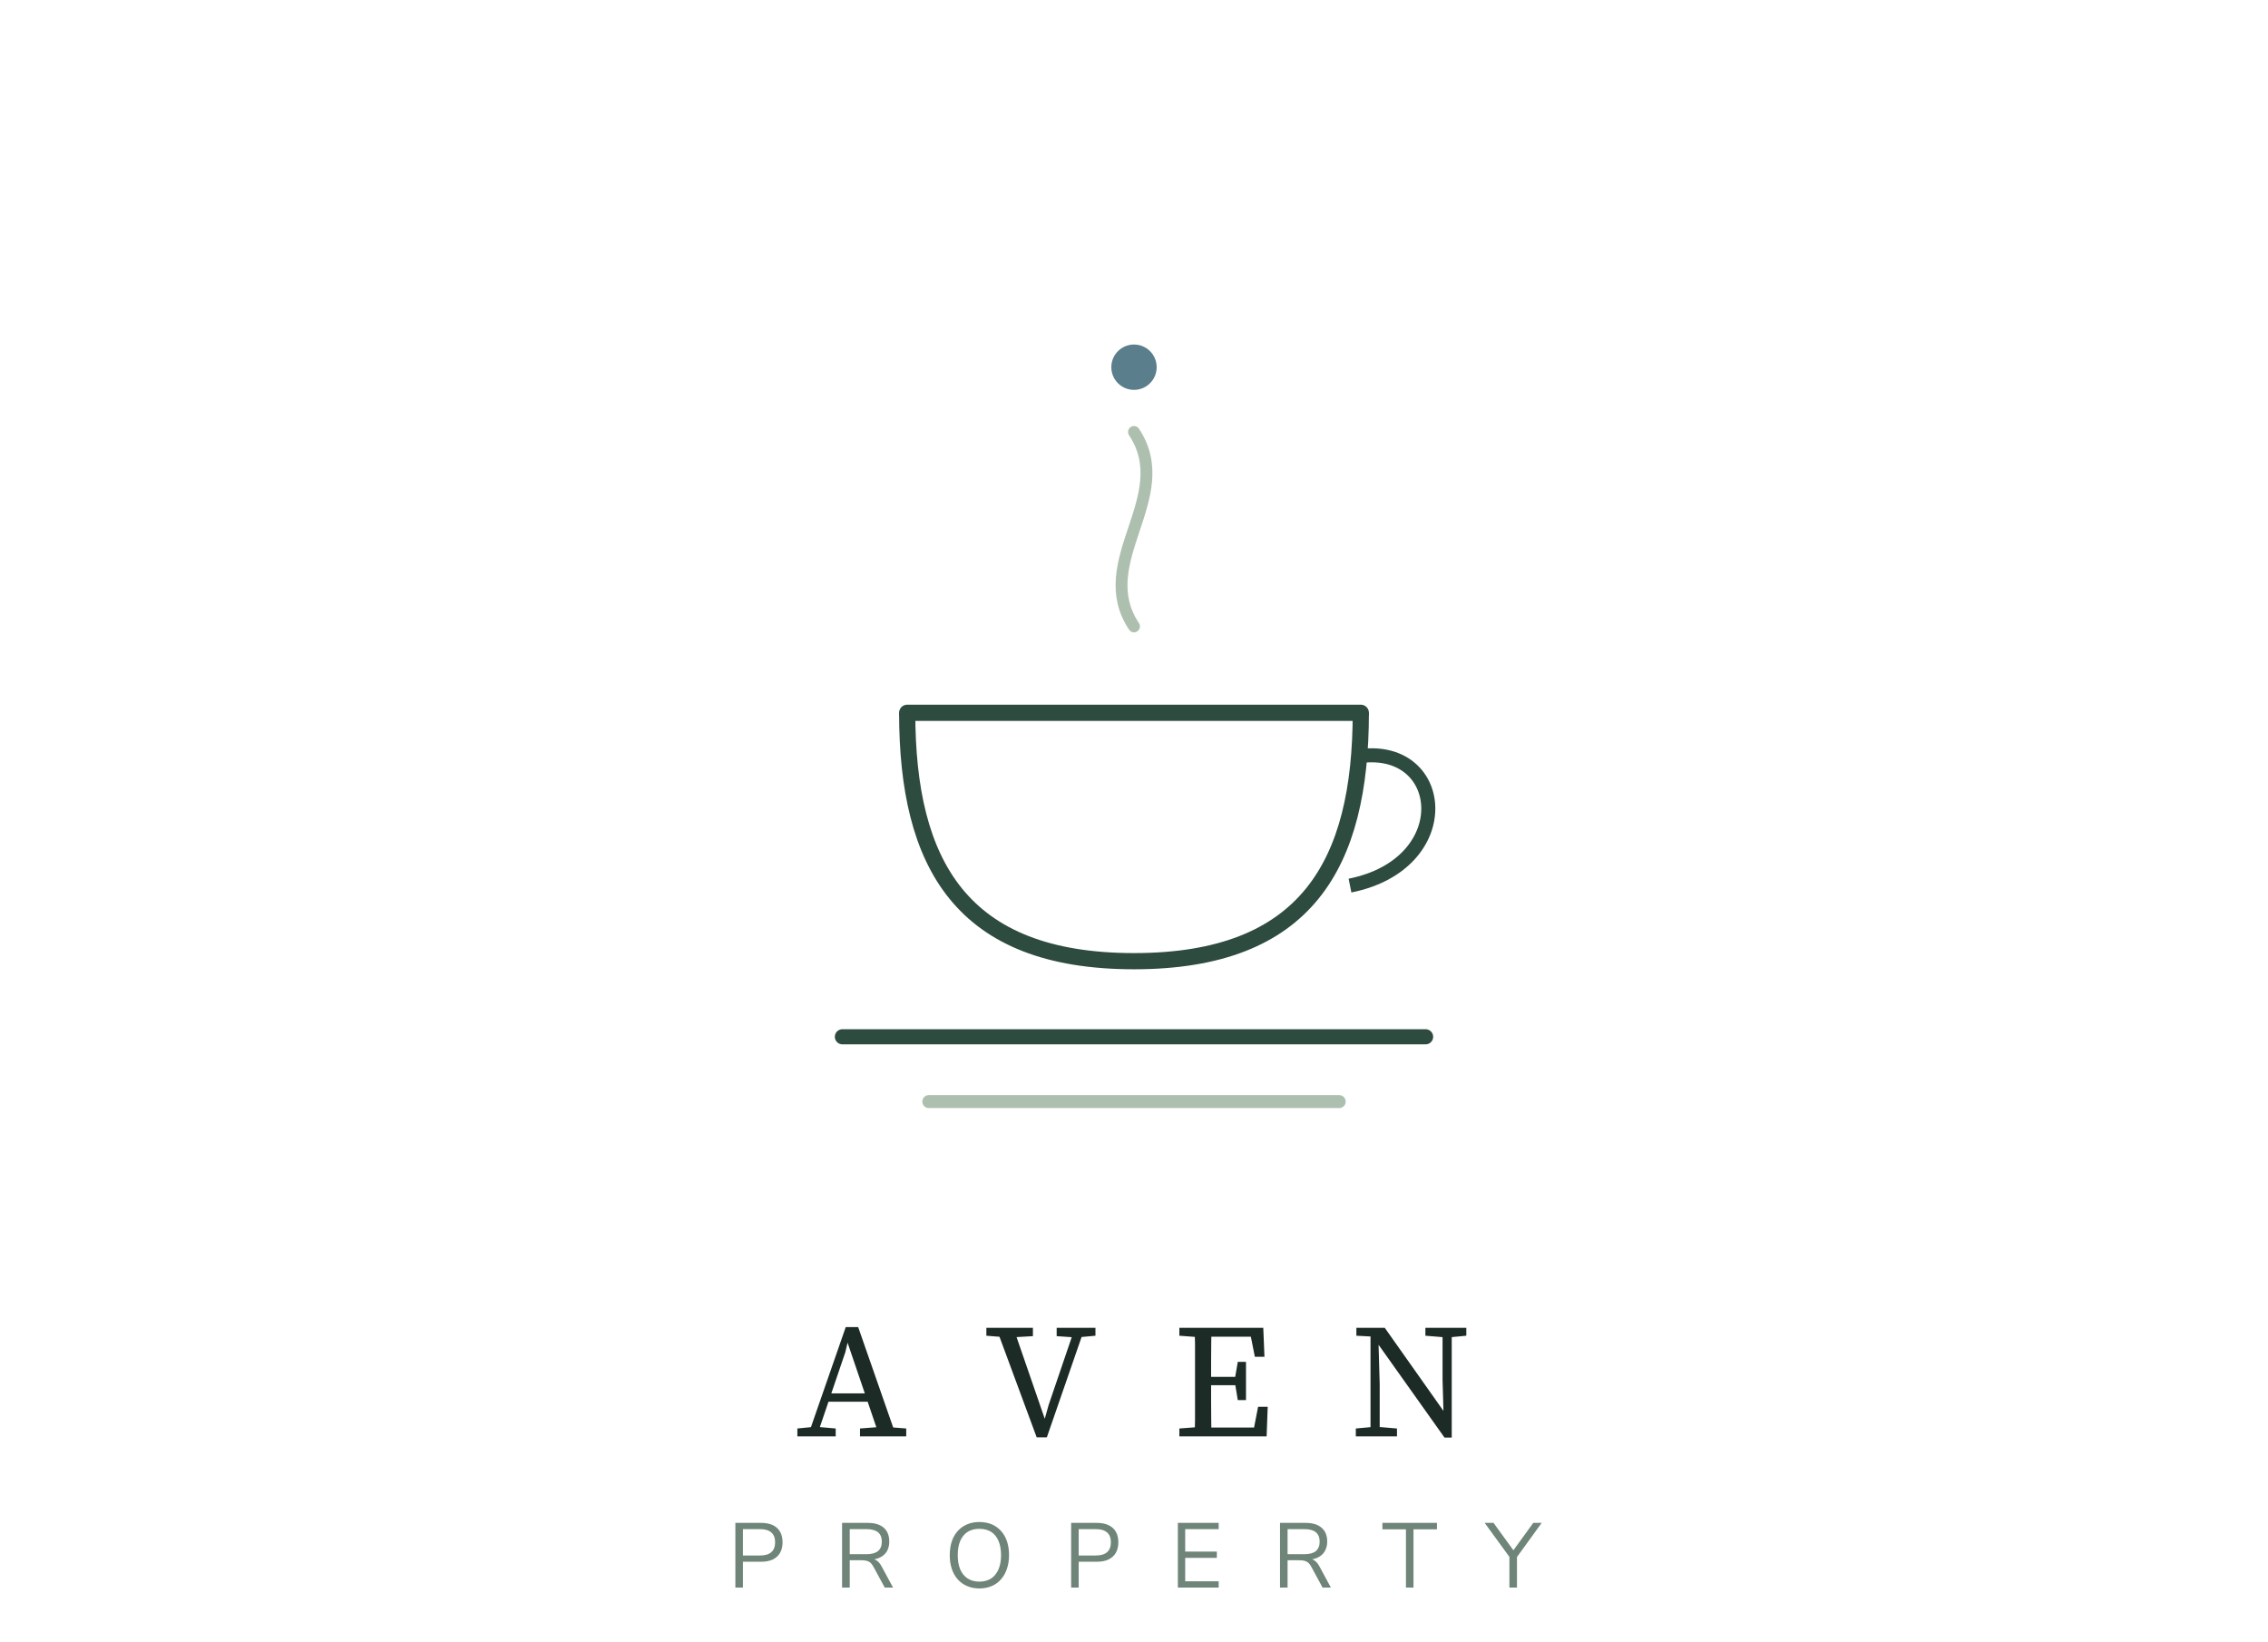
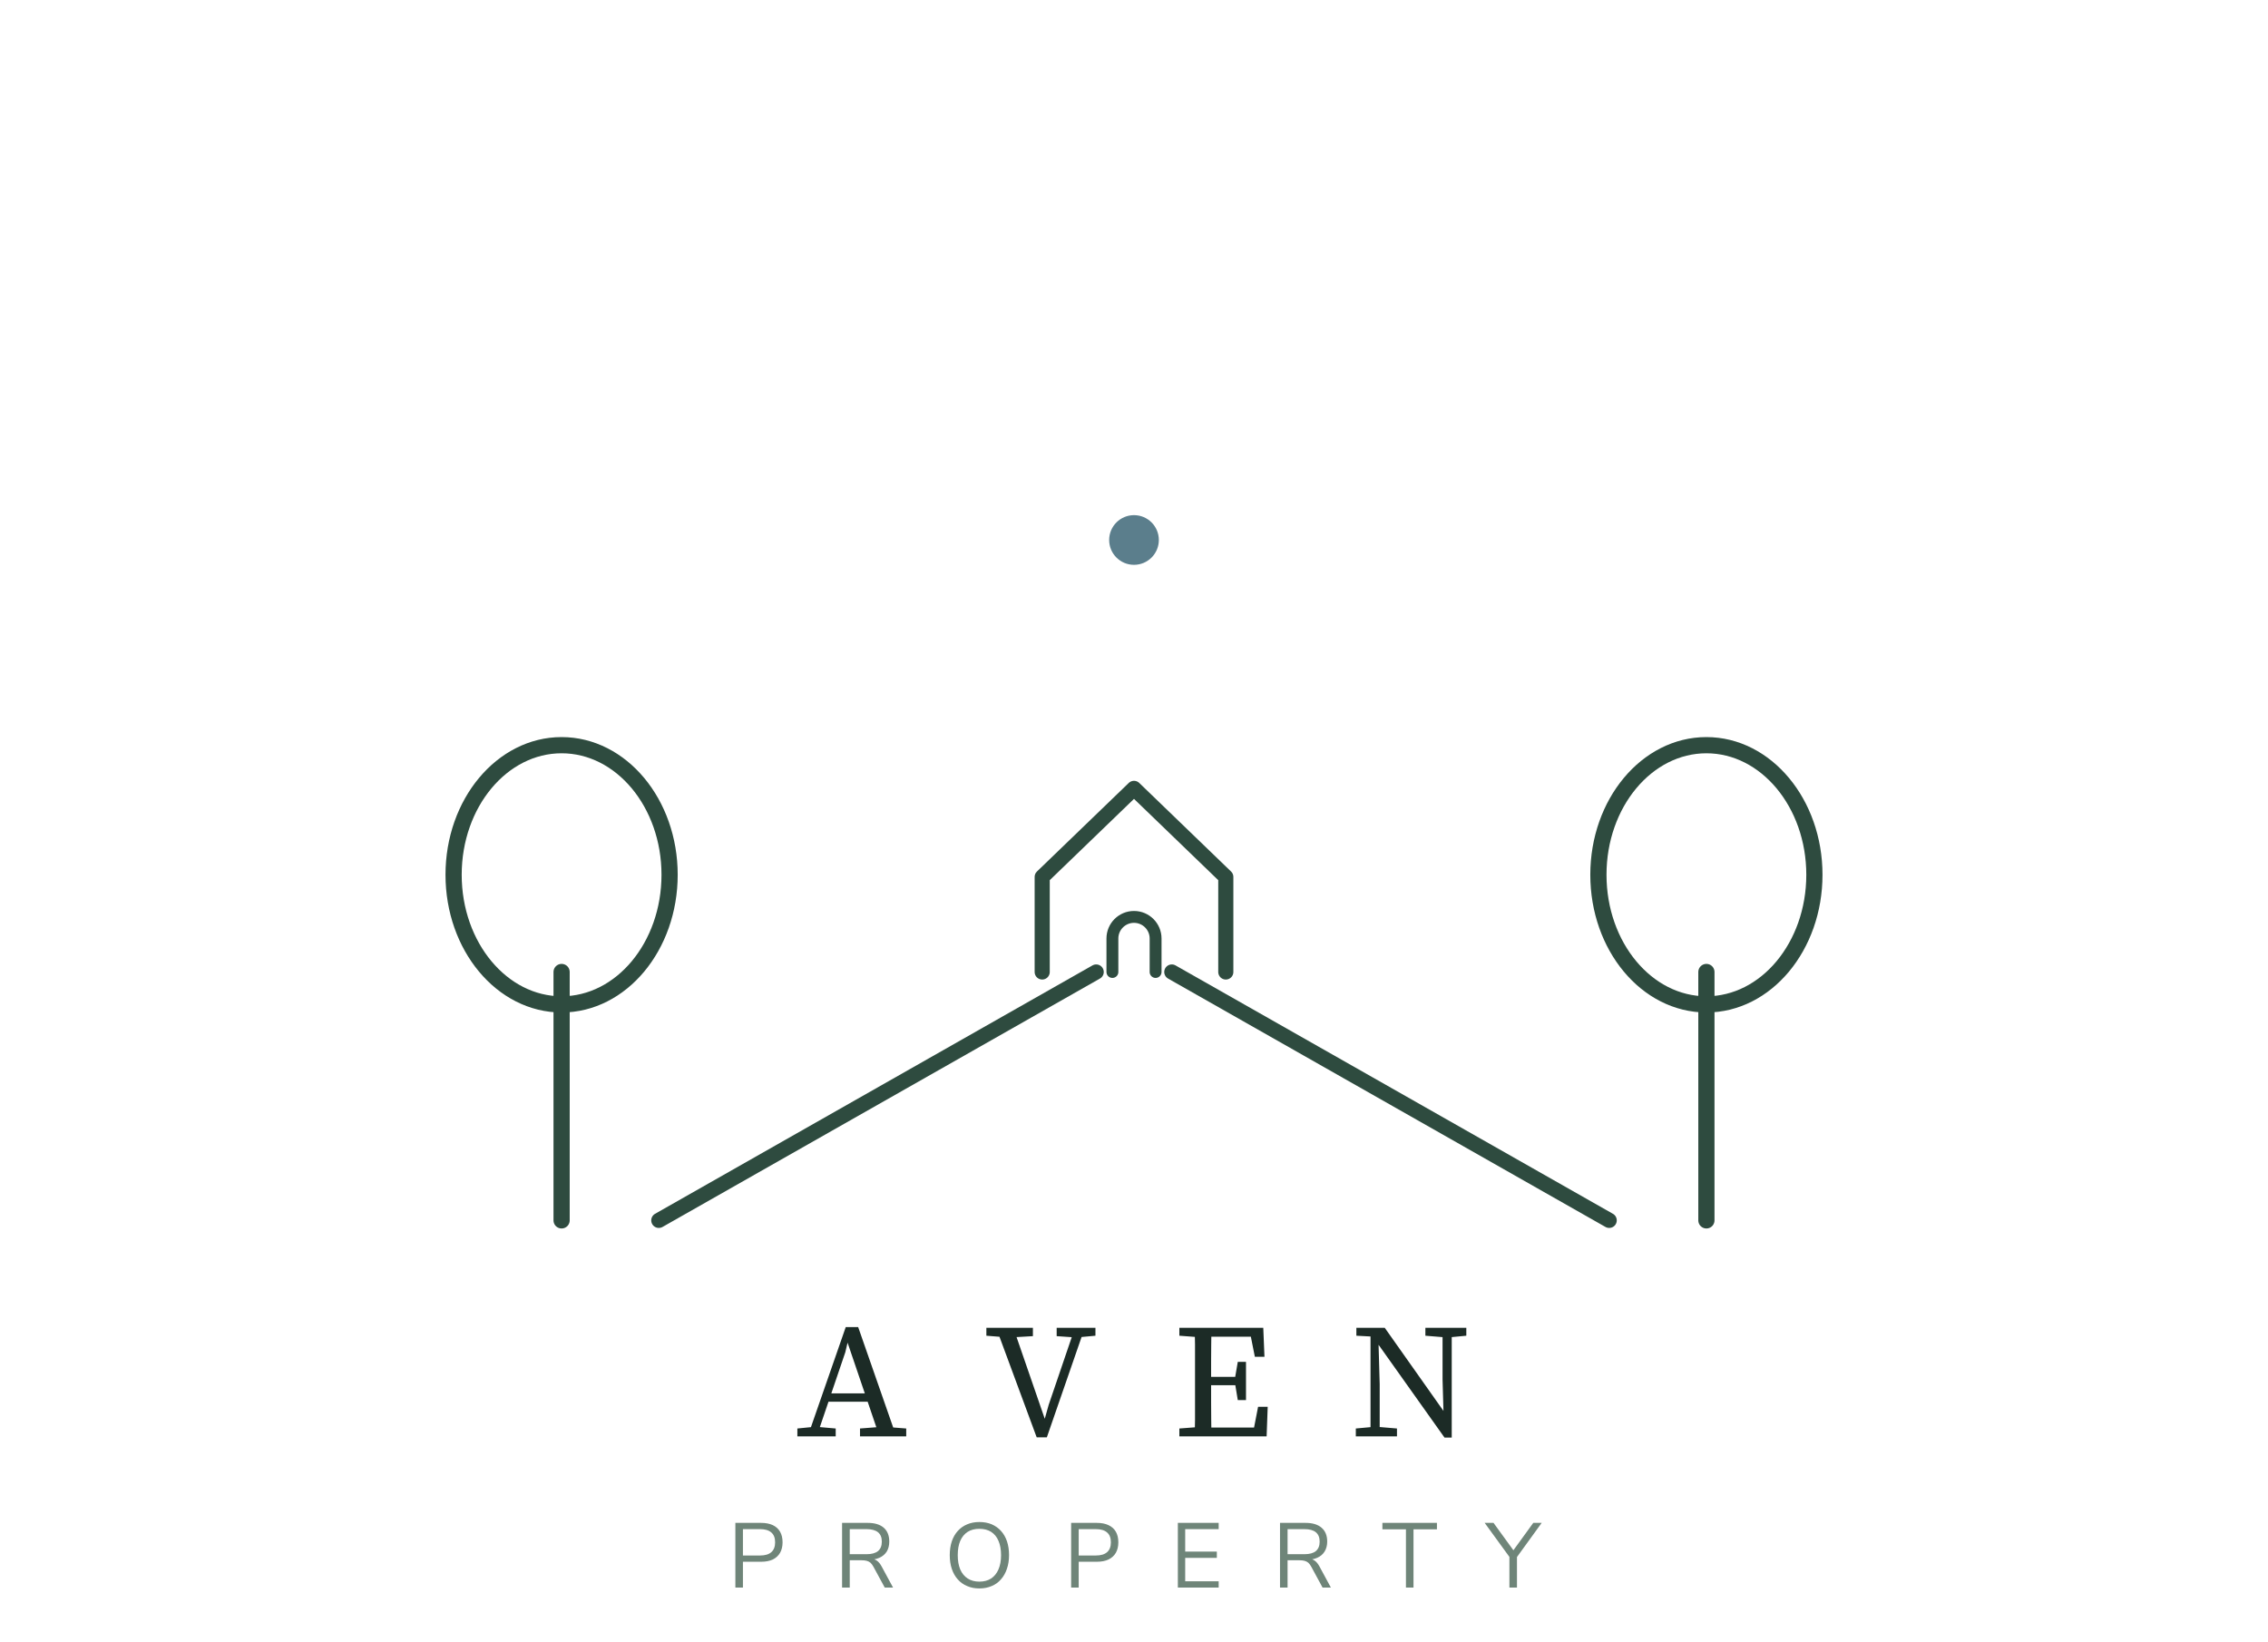
- <svg xmlns="http://www.w3.org/2000/svg" viewBox="0 0 210 152" role="img" aria-label="Fine-line teacup on a saucer, one curl of steam rising to a rain-blue drop">
-   <circle cx="105" cy="34" r="2.1" fill="#5b7e8c" />
-   <path d="M105 58 C101 52 109 46 105 40" fill="none" stroke="#adbfae" stroke-width="1.1" stroke-linecap="round" />
-   <line x1="84" y1="66" x2="126" y2="66" stroke="#2e4b3f" stroke-width="1.5" stroke-linecap="round" />
-   <path d="M84 66 C84 80 89 89 105 89 C121 89 126 80 126 66" fill="none" stroke="#2e4b3f" stroke-width="1.5" />
-   <path d="M126 70 C134 69 135 80 125 82" fill="none" stroke="#2e4b3f" stroke-width="1.3" />
-   <line x1="78" y1="96" x2="132" y2="96" stroke="#2e4b3f" stroke-width="1.4" stroke-linecap="round" />
-   <line x1="86" y1="102" x2="124" y2="102" stroke="#adbfae" stroke-width="1.2" stroke-linecap="round" />
+ <svg xmlns="http://www.w3.org/2000/svg" viewBox="0 0 210 152" role="img" aria-label="The Plain Avenue - the brief in four elements: road, two trees, house, star; nothing else">
+   <line x1="61" y1="113" x2="101.5" y2="90" stroke="#2e4b3f" stroke-width="1.4" stroke-linecap="round" />
+   <line x1="149" y1="113" x2="108.5" y2="90" stroke="#2e4b3f" stroke-width="1.4" stroke-linecap="round" />
+   <line x1="52" y1="113" x2="52" y2="90" stroke="#2e4b3f" stroke-width="1.5" stroke-linecap="round" />
+   <ellipse cx="52" cy="81" rx="10" ry="12" fill="none" stroke="#2e4b3f" stroke-width="1.5" />
+   <line x1="158" y1="113" x2="158" y2="90" stroke="#2e4b3f" stroke-width="1.5" stroke-linecap="round" />
+   <ellipse cx="158" cy="81" rx="10" ry="12" fill="none" stroke="#2e4b3f" stroke-width="1.5" />
+   <path d="M96.5 90 L96.5 81.2 L105 73 L113.5 81.2 L113.5 90" fill="none" stroke="#2e4b3f" stroke-width="1.4" stroke-linecap="round" stroke-linejoin="round" />
+   <path d="M103 90 L103 86.9 A2 2 0 0 1 107 86.9 L107 90" fill="none" stroke="#2e4b3f" stroke-width="1.1" stroke-linecap="round" stroke-linejoin="round" />
+   <circle cx="105" cy="50" r="2.3" fill="#5b7e8c" />
  <g aria-label="AVEN">
    <path fill="#1c2b26" d="M73.83 133.00V132.27L75.35 132.12H75.67L77.38 132.27V133.00ZM74.79 133.00 78.31 122.88H79.46L82.99 133.00H81.43L78.42 124.15H78.52L78.27 125.21L75.62 133.00ZM76.45 129.79V129.02H80.87V129.79ZM79.63 133.00V132.27L81.59 132.12H81.98L83.91 132.27V133.00Z M95.99 133.09 92.24 122.95H93.83L96.82 131.61H96.67L97.10 130.08L99.53 122.95H100.44L96.93 133.09ZM91.33 123.68V122.95H95.64V123.72L93.74 123.83H93.21ZM97.84 123.72V122.95H101.43V123.68L99.81 123.83H99.45Z M109.20 133.00V132.27L111.19 132.12H111.36V133.00ZM110.62 133.00Q110.64 132.23 110.65 131.46Q110.65 130.69 110.65 129.90Q110.65 129.12 110.65 128.34V127.61Q110.65 126.83 110.65 126.05Q110.65 125.28 110.65 124.50Q110.64 123.72 110.62 122.95H112.17Q112.16 123.71 112.15 124.49Q112.14 125.26 112.14 126.04Q112.14 126.82 112.14 127.61V128.22Q112.14 129.05 112.14 129.85Q112.14 130.66 112.15 131.44Q112.16 132.22 112.17 133.00ZM111.36 133.00V132.18H116.61L116.02 132.68L116.49 130.26H117.38L117.28 133.00ZM111.40 128.26V127.49H114.92V128.26ZM114.61 129.64 114.34 128.01V127.67L114.61 126.10H115.37V129.64ZM109.20 123.68V122.95H111.36V123.83H111.19ZM116.19 125.63 115.72 123.27 116.31 123.77H111.36V122.95H116.97L117.08 125.63Z M125.54 133.00V132.27L127.18 132.12H127.57L129.35 132.27V133.00ZM126.90 133.00V123.29H127.61L127.75 128.17V133.00ZM131.98 123.68V122.95H135.77V123.68L134.19 123.83H133.81ZM133.75 133.11 127.61 124.47H127.42L127.08 123.76L125.59 123.68V122.95H128.22L133.78 130.82L133.66 130.87L133.57 127.73V122.95H134.42V133.11Z" />
  </g>
  <g aria-label="PROPERTY">
    <path fill="#6f8579" d="M68.09 147.00V141.01H70.47Q71.11 141.01 71.56 141.22Q72.00 141.43 72.23 141.83Q72.46 142.23 72.46 142.81Q72.46 143.37 72.23 143.78Q72.00 144.18 71.56 144.40Q71.11 144.61 70.47 144.61H68.79V147.00ZM68.79 144.03H70.38Q71.07 144.03 71.42 143.72Q71.77 143.41 71.77 142.81Q71.77 142.20 71.42 141.90Q71.07 141.59 70.38 141.59H68.79Z M77.97 147.00V141.01H80.35Q81.31 141.01 81.83 141.46Q82.34 141.91 82.34 142.74Q82.34 143.27 82.11 143.66Q81.87 144.04 81.43 144.24Q80.98 144.44 80.35 144.44L80.43 144.33H80.60Q80.93 144.33 81.18 144.50Q81.43 144.67 81.63 145.04L82.69 147.00H81.92L80.88 145.08Q80.75 144.84 80.60 144.70Q80.44 144.57 80.24 144.52Q80.04 144.47 79.76 144.47H78.68V147.00ZM78.68 143.91H80.24Q80.94 143.91 81.30 143.62Q81.65 143.32 81.65 142.75Q81.65 142.17 81.30 141.88Q80.94 141.59 80.24 141.59H78.68Z M90.68 147.08Q90.05 147.08 89.55 146.86Q89.04 146.65 88.68 146.24Q88.32 145.84 88.13 145.27Q87.94 144.71 87.94 144.00Q87.94 143.29 88.13 142.72Q88.32 142.16 88.68 141.76Q89.04 141.36 89.54 141.15Q90.05 140.93 90.68 140.93Q91.31 140.93 91.82 141.14Q92.33 141.36 92.69 141.76Q93.05 142.16 93.24 142.72Q93.43 143.29 93.43 143.99Q93.43 144.70 93.23 145.27Q93.04 145.84 92.68 146.24Q92.33 146.65 91.82 146.86Q91.31 147.08 90.68 147.08ZM90.68 146.45Q91.32 146.45 91.77 146.16Q92.21 145.87 92.45 145.32Q92.69 144.77 92.69 144.00Q92.69 143.22 92.45 142.67Q92.22 142.13 91.77 141.84Q91.32 141.56 90.68 141.56Q90.05 141.56 89.60 141.84Q89.15 142.13 88.91 142.68Q88.68 143.22 88.68 144.00Q88.68 144.77 88.91 145.32Q89.15 145.87 89.60 146.16Q90.05 146.45 90.68 146.45Z M99.18 147.00V141.01H101.55Q102.20 141.01 102.64 141.22Q103.09 141.43 103.32 141.83Q103.55 142.23 103.55 142.81Q103.55 143.37 103.32 143.78Q103.09 144.18 102.64 144.40Q102.20 144.61 101.55 144.61H99.88V147.00ZM99.88 144.03H101.47Q102.16 144.03 102.51 143.72Q102.86 143.41 102.86 142.81Q102.86 142.20 102.51 141.90Q102.16 141.59 101.47 141.59H99.88Z M109.06 147.00V141.01H112.84V141.59H109.74V143.67H112.67V144.25H109.74V146.42H112.84V147.00Z M118.52 147.00V141.01H120.89Q121.85 141.01 122.37 141.46Q122.89 141.91 122.89 142.74Q122.89 143.27 122.65 143.66Q122.42 144.04 121.97 144.24Q121.52 144.44 120.89 144.44L120.97 144.33H121.14Q121.48 144.33 121.72 144.50Q121.97 144.67 122.17 145.04L123.23 147.00H122.46L121.42 145.08Q121.29 144.84 121.14 144.70Q120.98 144.57 120.78 144.52Q120.58 144.47 120.30 144.47H119.22V147.00ZM119.22 143.91H120.78Q121.49 143.91 121.84 143.62Q122.19 143.32 122.19 142.75Q122.19 142.17 121.84 141.88Q121.49 141.59 120.78 141.59H119.22Z M130.18 147.00V141.61H128.00V141.01H133.05V141.61H130.88V147.00Z M139.76 147.00V143.90L139.92 144.38L137.47 141.01H138.29L140.22 143.67H140.04L141.97 141.01H142.75L140.31 144.38L140.46 143.90V147.00Z" />
  </g>
</svg>
